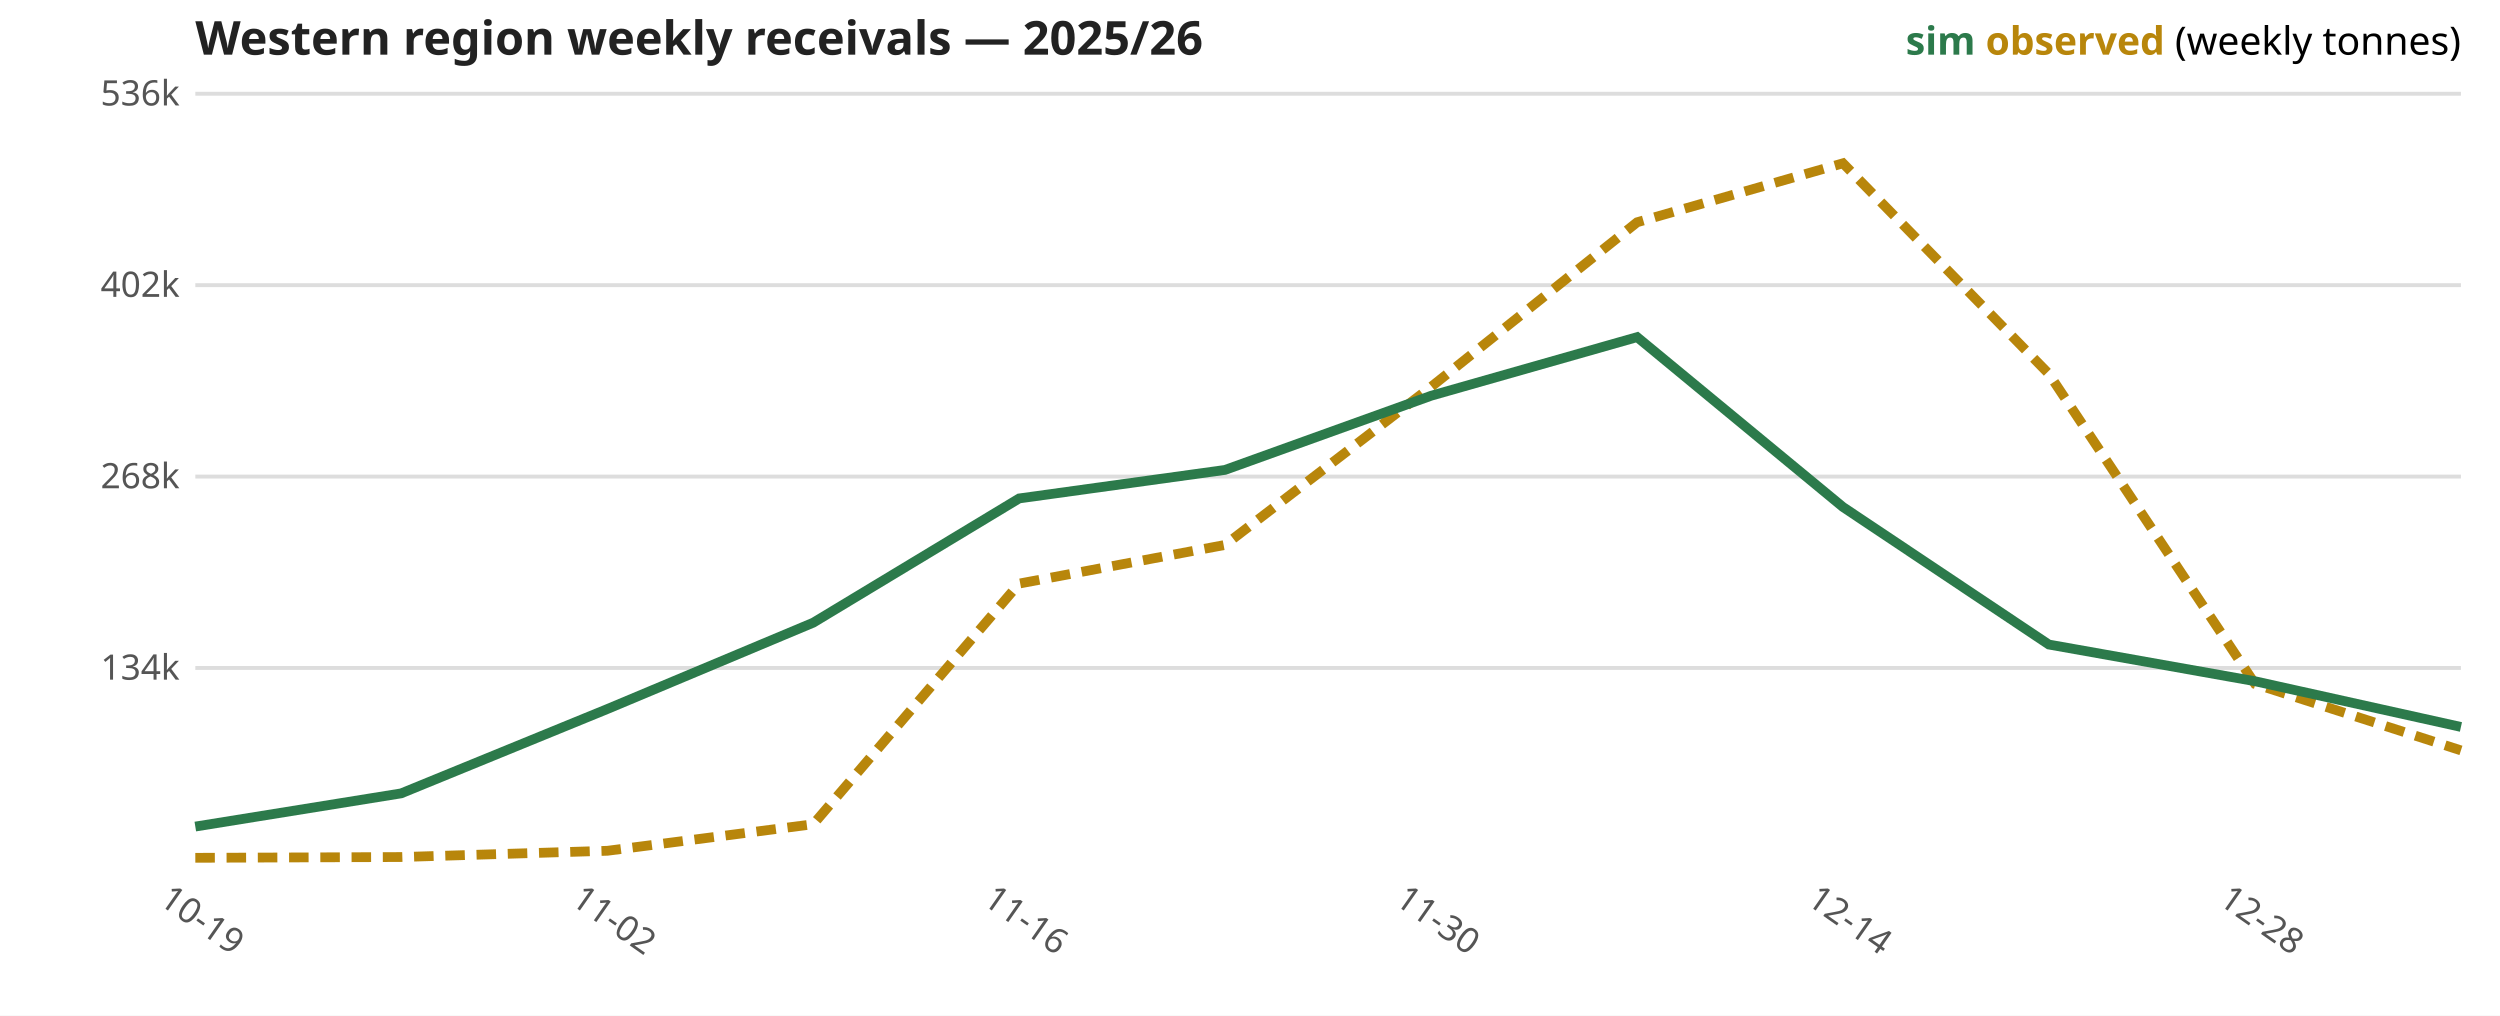
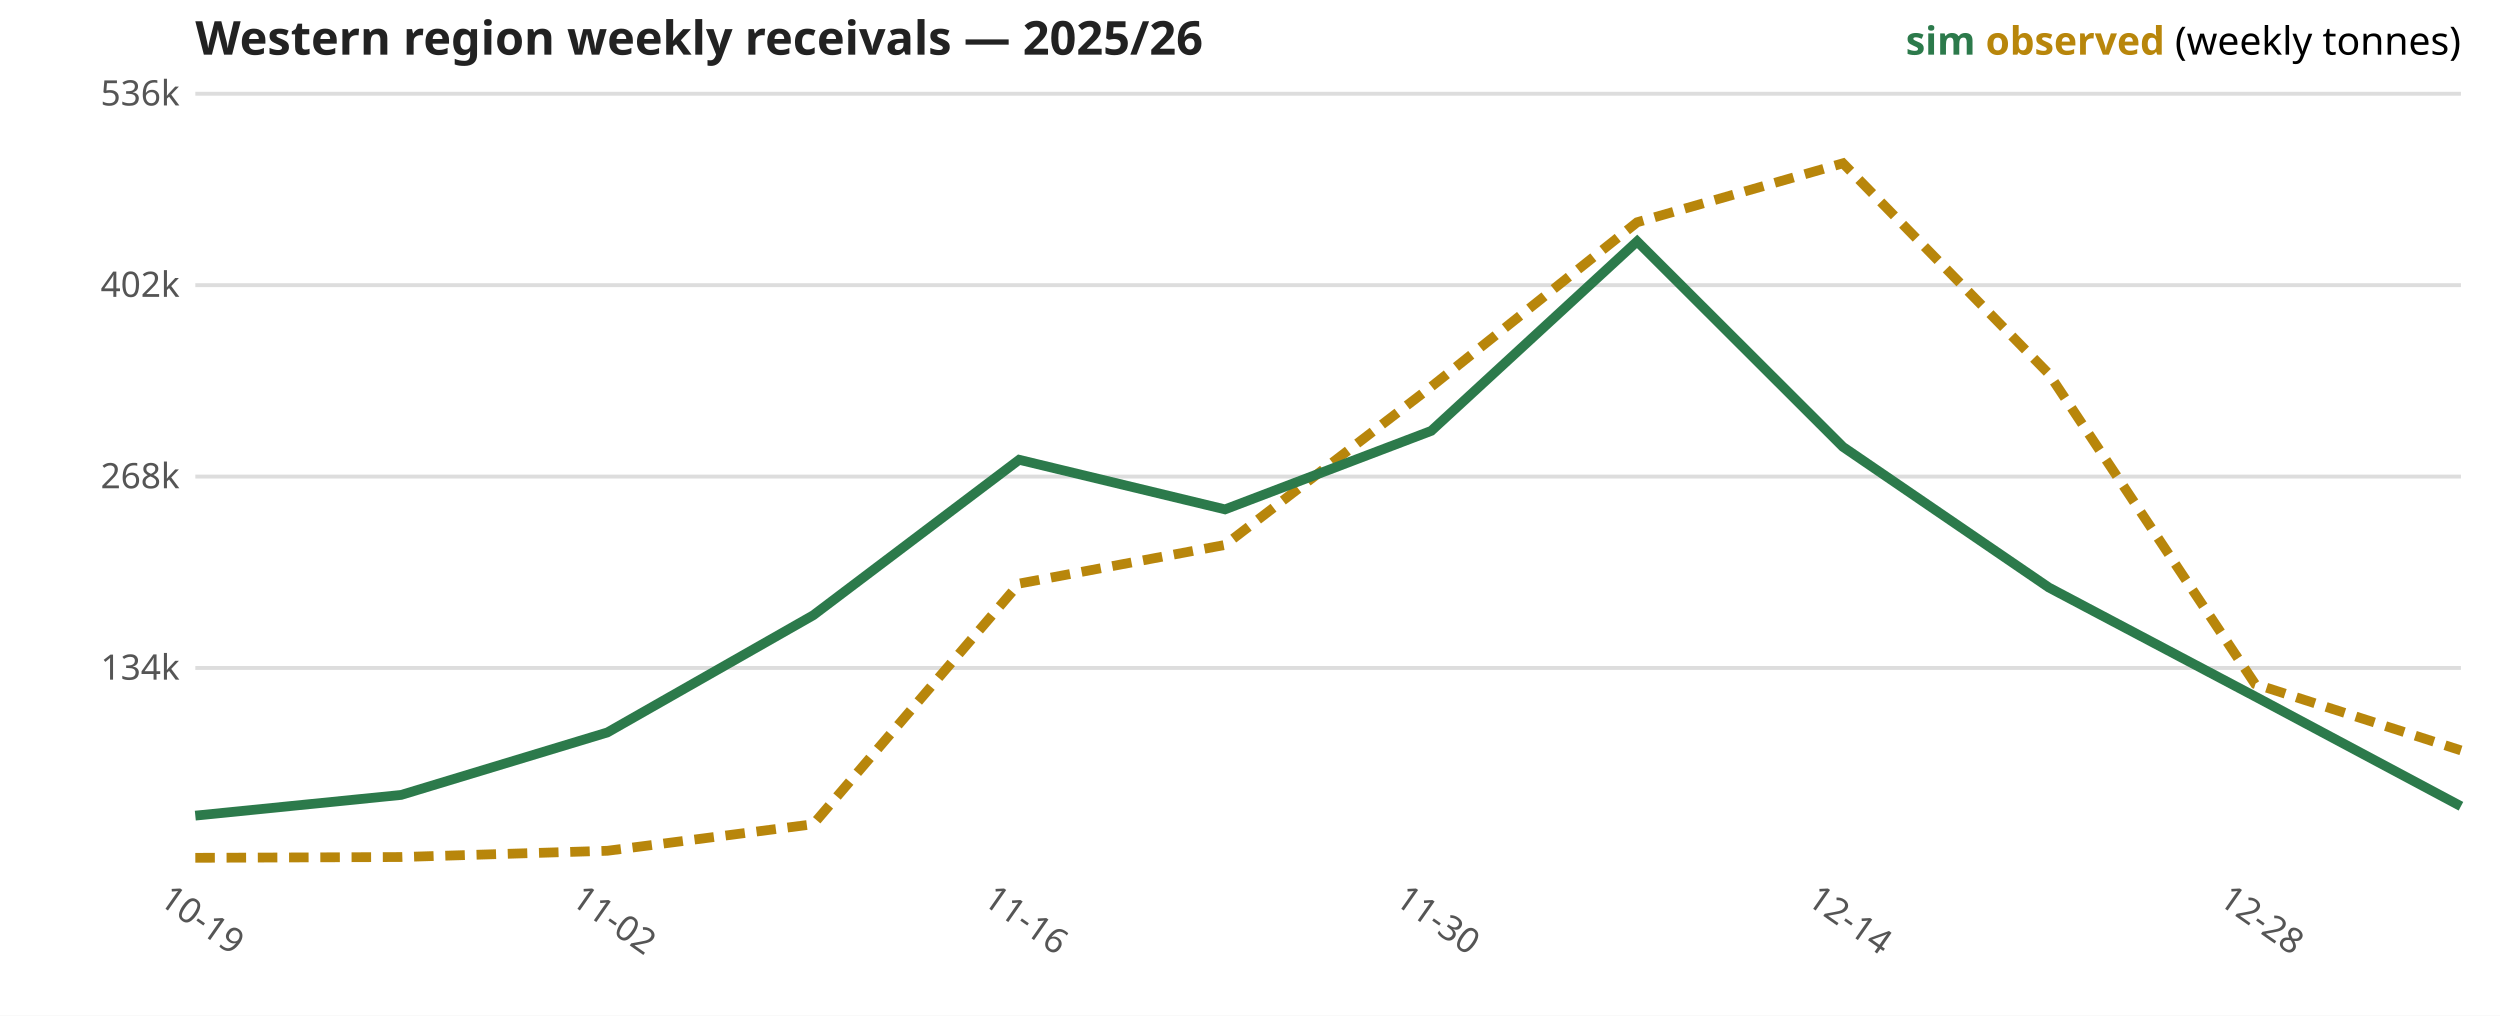
<svg xmlns="http://www.w3.org/2000/svg" viewBox="0 0 640 260" font-family="sans-serif">
  <rect width="640" height="260" fill="white" />
  <text x="50" y="14" font-size="12" font-weight="bold" fill="#222">Western region weekly receivals — 2025/26</text>
  <text x="630" y="14" font-size="10" text-anchor="end">
    <tspan fill="#2c7a4b" font-weight="bold">sim</tspan>
    <tspan fill="#b8860b" font-weight="bold">observed</tspan> (weekly tonnes)</text>
  <line x1="50" x2="630" y1="171" y2="171" stroke="#ddd" />
  <text x="46" y="174" font-size="9" text-anchor="end" fill="#555">134k</text>
  <line x1="50" x2="630" y1="122" y2="122" stroke="#ddd" />
  <text x="46" y="125" font-size="9" text-anchor="end" fill="#555">268k</text>
  <line x1="50" x2="630" y1="73" y2="73" stroke="#ddd" />
  <text x="46" y="76" font-size="9" text-anchor="end" fill="#555">402k</text>
  <line x1="50" x2="630" y1="24" y2="24" stroke="#ddd" />
  <text x="46" y="27" font-size="9" text-anchor="end" fill="#555">536k</text>
  <path d="M50.0,219.6L102.7,219.4L155.5,217.8L208.2,211.0L260.9,149.4L313.6,139.5L366.4,99.0L419.1,56.9L471.8,41.8L524.5,95.7L577.3,175.1L630.0,192.1" fill="none" stroke="#b8860b" stroke-width="2.5" stroke-dasharray="5 3" />
-   <path d="M50.0,211.6L102.7,203.1L155.5,181.5L208.2,159.4L260.9,127.6L313.6,120.3L366.4,101.3L419.1,86.3L471.8,129.8L524.5,165.0L577.3,174.4L630.0,186.1" fill="none" stroke="#2c7a4b" stroke-width="2.5" />
+   <path d="M50.0,208.8L102.7,203.5L155.5,187.5L208.2,157.5L260.9,117.7L313.6,130.4L366.4,110.3L419.1,61.8L471.8,114.4L524.5,150.4L577.3,178.3L630.0,206.4" fill="none" stroke="#2c7a4b" stroke-width="2.5" />
  <text x="50" y="238" font-size="9" text-anchor="middle" fill="#555" transform="rotate(35 50 238)">10-19</text>
  <text x="155.455" y="238" font-size="9" text-anchor="middle" fill="#555" transform="rotate(35 155.4545 238)">11-02</text>
  <text x="260.909" y="238" font-size="9" text-anchor="middle" fill="#555" transform="rotate(35 260.9091 238)">11-16</text>
  <text x="366.364" y="238" font-size="9" text-anchor="middle" fill="#555" transform="rotate(35 366.3636 238)">11-30</text>
  <text x="471.818" y="238" font-size="9" text-anchor="middle" fill="#555" transform="rotate(35 471.8182 238)">12-14</text>
  <text x="577.273" y="238" font-size="9" text-anchor="middle" fill="#555" transform="rotate(35 577.2727 238)">12-28</text>
</svg>
